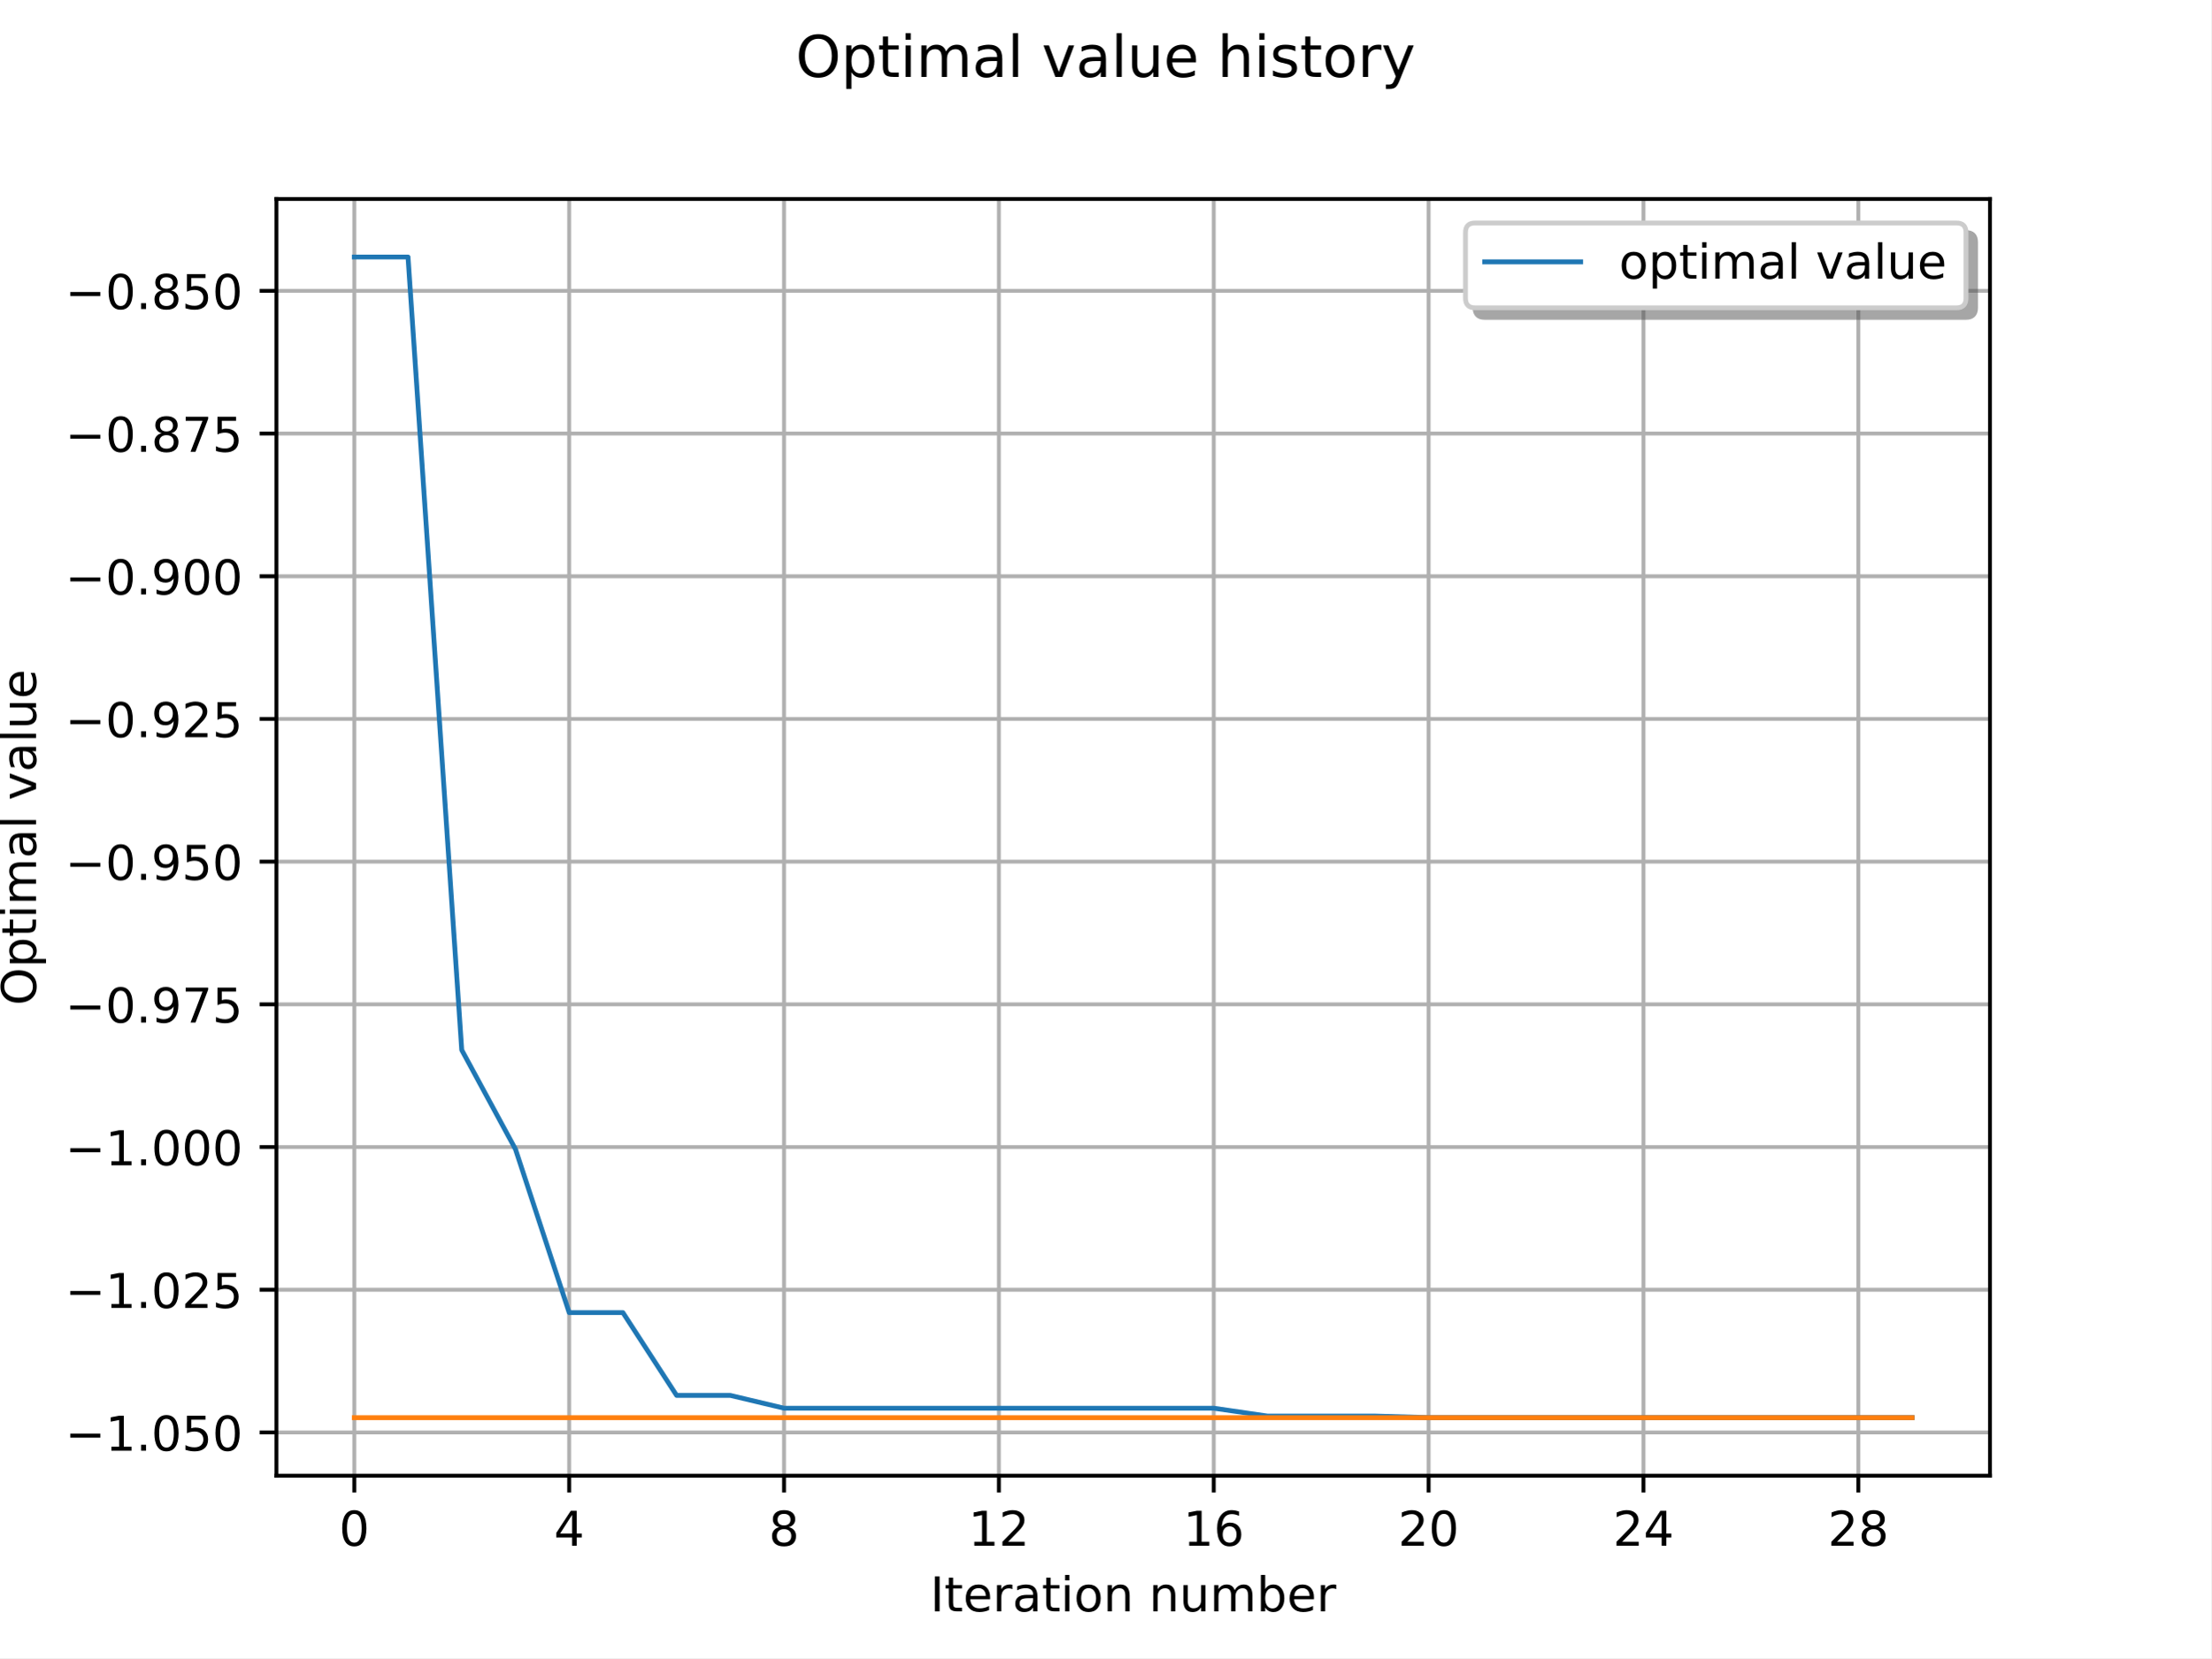
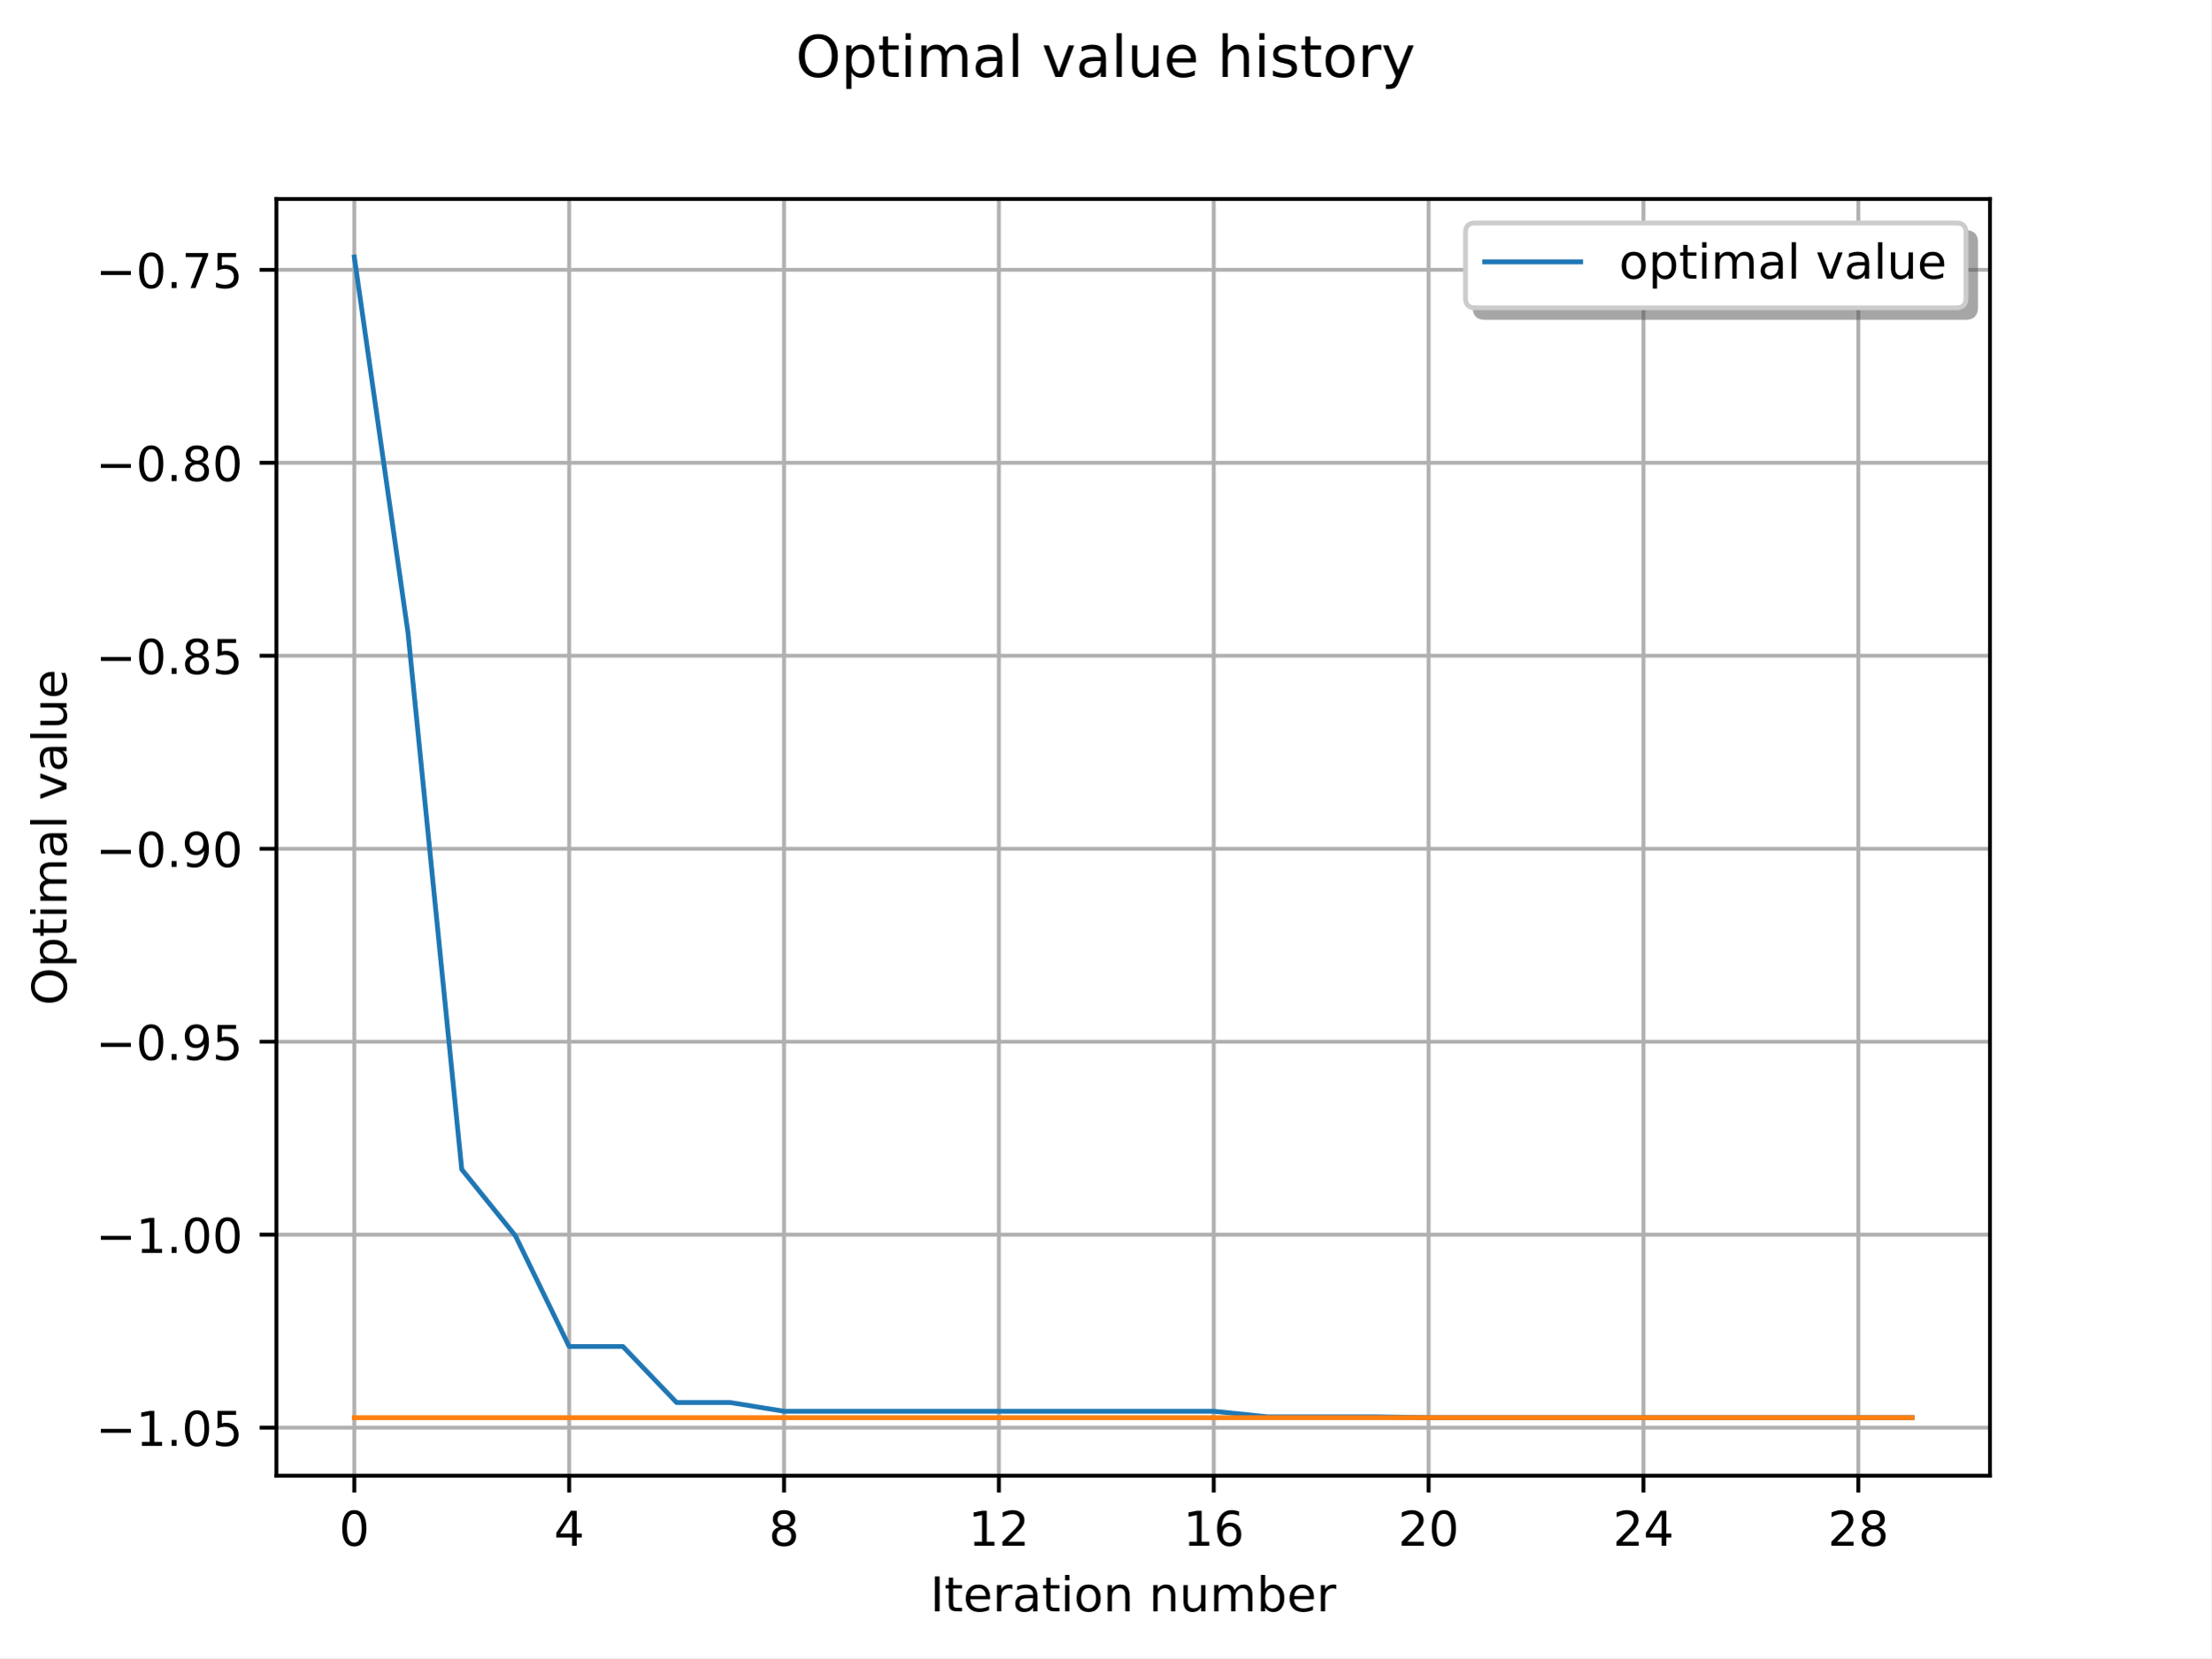
<svg xmlns="http://www.w3.org/2000/svg" xmlns:xlink="http://www.w3.org/1999/xlink" width="460.8pt" height="345.6pt" viewBox="0 0 460.8 345.6" version="1.1">
  <defs>
    <style type="text/css">*{stroke-linejoin: round; stroke-linecap: butt}</style>
  </defs>
  <g id="figure_1">
    <g id="patch_1">
      <path d="M 0 345.6  L 460.8 345.6  L 460.8 0  L 0 0  z " style="fill: #ffffff" />
    </g>
    <g id="axes_1">
      <g id="patch_2">
        <path d="M 57.6 307.584  L 414.72 307.584  L 414.72 41.472  L 57.6 41.472  z " style="fill: #ffffff" />
      </g>
      <g id="matplotlib.axis_1">
        <g id="xtick_1">
          <g id="line2d_1">
            <path d="M 73.833 307.584  L 73.833 41.472  " clip-path="url(#pece686282c)" style="fill: none; stroke: #b0b0b0; stroke-width: 0.8; stroke-linecap: square" />
          </g>
          <g id="line2d_2">
            <defs>
              <path id="m4a92d99fee" d="M 0 0  L 0 3.5  " style="stroke: #000000; stroke-width: 0.8" />
            </defs>
            <g>
              <use xlink:href="#m4a92d99fee" x="73.833" y="307.584" style="stroke: #000000; stroke-width: 0.8" />
            </g>
          </g>
          <g id="text_1">
            <g transform="translate(70.65148 322.1824) scale(0.1 -0.1)">
              <defs>
                <path id="DejaVuSans-30" d="M 2034 4250  Q 1547 4250 1301 3770  Q 1056 3291 1056 2328  Q 1056 1369 1301 889  Q 1547 409 2034 409  Q 2525 409 2770 889  Q 3016 1369 3016 2328  Q 3016 3291 2770 3770  Q 2525 4250 2034 4250  z M 2034 4750  Q 2819 4750 3233 4129  Q 3647 3509 3647 2328  Q 3647 1150 3233 529  Q 2819 -91 2034 -91  Q 1250 -91 836 529  Q 422 1150 422 2328  Q 422 3509 836 4129  Q 1250 4750 2034 4750  z " transform="scale(0.015625)" />
              </defs>
              <use xlink:href="#DejaVuSans-30" />
            </g>
          </g>
        </g>
        <g id="xtick_2">
          <g id="line2d_3">
            <path d="M 118.613 307.584  L 118.613 41.472  " clip-path="url(#pece686282c)" style="fill: none; stroke: #b0b0b0; stroke-width: 0.8; stroke-linecap: square" />
          </g>
          <g id="line2d_4">
            <g>
              <use xlink:href="#m4a92d99fee" x="118.613" y="307.584" style="stroke: #000000; stroke-width: 0.8" />
            </g>
          </g>
          <g id="text_2">
            <g transform="translate(115.4314 322.1824) scale(0.1 -0.1)">
              <defs>
                <path id="DejaVuSans-34" d="M 2419 4116  L 825 1625  L 2419 1625  L 2419 4116  z M 2253 4666  L 3047 4666  L 3047 1625  L 3713 1625  L 3713 1100  L 3047 1100  L 3047 0  L 2419 0  L 2419 1100  L 313 1100  L 313 1709  L 2253 4666  z " transform="scale(0.015625)" />
              </defs>
              <use xlink:href="#DejaVuSans-34" />
            </g>
          </g>
        </g>
        <g id="xtick_3">
          <g id="line2d_5">
            <path d="M 163.393 307.584  L 163.393 41.472  " clip-path="url(#pece686282c)" style="fill: none; stroke: #b0b0b0; stroke-width: 0.8; stroke-linecap: square" />
          </g>
          <g id="line2d_6">
            <g>
              <use xlink:href="#m4a92d99fee" x="163.393" y="307.584" style="stroke: #000000; stroke-width: 0.8" />
            </g>
          </g>
          <g id="text_3">
            <g transform="translate(160.2114 322.1824) scale(0.1 -0.1)">
              <defs>
                <path id="DejaVuSans-38" d="M 2034 2216  Q 1584 2216 1326 1975  Q 1069 1734 1069 1313  Q 1069 891 1326 650  Q 1584 409 2034 409  Q 2484 409 2743 651  Q 3003 894 3003 1313  Q 3003 1734 2745 1975  Q 2488 2216 2034 2216  z M 1403 2484  Q 997 2584 770 2862  Q 544 3141 544 3541  Q 544 4100 942 4425  Q 1341 4750 2034 4750  Q 2731 4750 3128 4425  Q 3525 4100 3525 3541  Q 3525 3141 3298 2862  Q 3072 2584 2669 2484  Q 3125 2378 3379 2068  Q 3634 1759 3634 1313  Q 3634 634 3220 271  Q 2806 -91 2034 -91  Q 1263 -91 848 271  Q 434 634 434 1313  Q 434 1759 690 2068  Q 947 2378 1403 2484  z M 1172 3481  Q 1172 3119 1398 2916  Q 1625 2713 2034 2713  Q 2441 2713 2670 2916  Q 2900 3119 2900 3481  Q 2900 3844 2670 4047  Q 2441 4250 2034 4250  Q 1625 4250 1398 4047  Q 1172 3844 1172 3481  z " transform="scale(0.015625)" />
              </defs>
              <use xlink:href="#DejaVuSans-38" />
            </g>
          </g>
        </g>
        <g id="xtick_4">
          <g id="line2d_7">
            <path d="M 208.173 307.584  L 208.173 41.472  " clip-path="url(#pece686282c)" style="fill: none; stroke: #b0b0b0; stroke-width: 0.8; stroke-linecap: square" />
          </g>
          <g id="line2d_8">
            <g>
              <use xlink:href="#m4a92d99fee" x="208.173" y="307.584" style="stroke: #000000; stroke-width: 0.8" />
            </g>
          </g>
          <g id="text_4">
            <g transform="translate(201.81 322.1824) scale(0.1 -0.1)">
              <defs>
                <path id="DejaVuSans-31" d="M 794 531  L 1825 531  L 1825 4091  L 703 3866  L 703 4441  L 1819 4666  L 2450 4666  L 2450 531  L 3481 531  L 3481 0  L 794 0  L 794 531  z " transform="scale(0.015625)" />
                <path id="DejaVuSans-32" d="M 1228 531  L 3431 531  L 3431 0  L 469 0  L 469 531  Q 828 903 1448 1529  Q 2069 2156 2228 2338  Q 2531 2678 2651 2914  Q 2772 3150 2772 3378  Q 2772 3750 2511 3984  Q 2250 4219 1831 4219  Q 1534 4219 1204 4116  Q 875 4013 500 3803  L 500 4441  Q 881 4594 1212 4672  Q 1544 4750 1819 4750  Q 2544 4750 2975 4387  Q 3406 4025 3406 3419  Q 3406 3131 3298 2873  Q 3191 2616 2906 2266  Q 2828 2175 2409 1742  Q 1991 1309 1228 531  z " transform="scale(0.015625)" />
              </defs>
              <use xlink:href="#DejaVuSans-31" />
              <use xlink:href="#DejaVuSans-32" transform="translate(63.62305 0)" />
            </g>
          </g>
        </g>
        <g id="xtick_5">
          <g id="line2d_9">
            <path d="M 252.952 307.584  L 252.952 41.472  " clip-path="url(#pece686282c)" style="fill: none; stroke: #b0b0b0; stroke-width: 0.8; stroke-linecap: square" />
          </g>
          <g id="line2d_10">
            <g>
              <use xlink:href="#m4a92d99fee" x="252.952" y="307.584" style="stroke: #000000; stroke-width: 0.8" />
            </g>
          </g>
          <g id="text_5">
            <g transform="translate(246.59 322.1824) scale(0.1 -0.1)">
              <defs>
                <path id="DejaVuSans-36" d="M 2113 2584  Q 1688 2584 1439 2293  Q 1191 2003 1191 1497  Q 1191 994 1439 701  Q 1688 409 2113 409  Q 2538 409 2786 701  Q 3034 994 3034 1497  Q 3034 2003 2786 2293  Q 2538 2584 2113 2584  z M 3366 4563  L 3366 3988  Q 3128 4100 2886 4159  Q 2644 4219 2406 4219  Q 1781 4219 1451 3797  Q 1122 3375 1075 2522  Q 1259 2794 1537 2939  Q 1816 3084 2150 3084  Q 2853 3084 3261 2657  Q 3669 2231 3669 1497  Q 3669 778 3244 343  Q 2819 -91 2113 -91  Q 1303 -91 875 529  Q 447 1150 447 2328  Q 447 3434 972 4092  Q 1497 4750 2381 4750  Q 2619 4750 2861 4703  Q 3103 4656 3366 4563  z " transform="scale(0.015625)" />
              </defs>
              <use xlink:href="#DejaVuSans-31" />
              <use xlink:href="#DejaVuSans-36" transform="translate(63.62305 0)" />
            </g>
          </g>
        </g>
        <g id="xtick_6">
          <g id="line2d_11">
            <path d="M 297.732 307.584  L 297.732 41.472  " clip-path="url(#pece686282c)" style="fill: none; stroke: #b0b0b0; stroke-width: 0.8; stroke-linecap: square" />
          </g>
          <g id="line2d_12">
            <g>
              <use xlink:href="#m4a92d99fee" x="297.732" y="307.584" style="stroke: #000000; stroke-width: 0.8" />
            </g>
          </g>
          <g id="text_6">
            <g transform="translate(291.3699 322.1824) scale(0.1 -0.1)">
              <use xlink:href="#DejaVuSans-32" />
              <use xlink:href="#DejaVuSans-30" transform="translate(63.62305 0)" />
            </g>
          </g>
        </g>
        <g id="xtick_7">
          <g id="line2d_13">
            <path d="M 342.512 307.584  L 342.512 41.472  " clip-path="url(#pece686282c)" style="fill: none; stroke: #b0b0b0; stroke-width: 0.8; stroke-linecap: square" />
          </g>
          <g id="line2d_14">
            <g>
              <use xlink:href="#m4a92d99fee" x="342.512" y="307.584" style="stroke: #000000; stroke-width: 0.8" />
            </g>
          </g>
          <g id="text_7">
            <g transform="translate(336.1499 322.1824) scale(0.1 -0.1)">
              <use xlink:href="#DejaVuSans-32" />
              <use xlink:href="#DejaVuSans-34" transform="translate(63.62305 0)" />
            </g>
          </g>
        </g>
        <g id="xtick_8">
          <g id="line2d_15">
            <path d="M 387.292 307.584  L 387.292 41.472  " clip-path="url(#pece686282c)" style="fill: none; stroke: #b0b0b0; stroke-width: 0.8; stroke-linecap: square" />
          </g>
          <g id="line2d_16">
            <g>
              <use xlink:href="#m4a92d99fee" x="387.292" y="307.584" style="stroke: #000000; stroke-width: 0.8" />
            </g>
          </g>
          <g id="text_8">
            <g transform="translate(380.9298 322.1824) scale(0.1 -0.1)">
              <use xlink:href="#DejaVuSans-32" />
              <use xlink:href="#DejaVuSans-38" transform="translate(63.62305 0)" />
            </g>
          </g>
        </g>
        <g id="text_9">
          <g transform="translate(193.8483 335.8606) scale(0.1 -0.1)">
            <defs>
              <path id="DejaVuSans-49" d="M 628 4666  L 1259 4666  L 1259 0  L 628 0  L 628 4666  z " transform="scale(0.015625)" />
              <path id="DejaVuSans-74" d="M 1172 4494  L 1172 3500  L 2356 3500  L 2356 3053  L 1172 3053  L 1172 1153  Q 1172 725 1289 603  Q 1406 481 1766 481  L 2356 481  L 2356 0  L 1766 0  Q 1100 0 847 248  Q 594 497 594 1153  L 594 3053  L 172 3053  L 172 3500  L 594 3500  L 594 4494  L 1172 4494  z " transform="scale(0.015625)" />
              <path id="DejaVuSans-65" d="M 3597 1894  L 3597 1613  L 953 1613  Q 991 1019 1311 708  Q 1631 397 2203 397  Q 2534 397 2845 478  Q 3156 559 3463 722  L 3463 178  Q 3153 47 2828 -22  Q 2503 -91 2169 -91  Q 1331 -91 842 396  Q 353 884 353 1716  Q 353 2575 817 3079  Q 1281 3584 2069 3584  Q 2775 3584 3186 3129  Q 3597 2675 3597 1894  z M 3022 2063  Q 3016 2534 2758 2815  Q 2500 3097 2075 3097  Q 1594 3097 1305 2825  Q 1016 2553 972 2059  L 3022 2063  z " transform="scale(0.015625)" />
              <path id="DejaVuSans-72" d="M 2631 2963  Q 2534 3019 2420 3045  Q 2306 3072 2169 3072  Q 1681 3072 1420 2755  Q 1159 2438 1159 1844  L 1159 0  L 581 0  L 581 3500  L 1159 3500  L 1159 2956  Q 1341 3275 1631 3429  Q 1922 3584 2338 3584  Q 2397 3584 2469 3576  Q 2541 3569 2628 3553  L 2631 2963  z " transform="scale(0.015625)" />
              <path id="DejaVuSans-61" d="M 2194 1759  Q 1497 1759 1228 1600  Q 959 1441 959 1056  Q 959 750 1161 570  Q 1363 391 1709 391  Q 2188 391 2477 730  Q 2766 1069 2766 1631  L 2766 1759  L 2194 1759  z M 3341 1997  L 3341 0  L 2766 0  L 2766 531  Q 2569 213 2275 61  Q 1981 -91 1556 -91  Q 1019 -91 701 211  Q 384 513 384 1019  Q 384 1609 779 1909  Q 1175 2209 1959 2209  L 2766 2209  L 2766 2266  Q 2766 2663 2505 2880  Q 2244 3097 1772 3097  Q 1472 3097 1187 3025  Q 903 2953 641 2809  L 641 3341  Q 956 3463 1253 3523  Q 1550 3584 1831 3584  Q 2591 3584 2966 3190  Q 3341 2797 3341 1997  z " transform="scale(0.015625)" />
              <path id="DejaVuSans-69" d="M 603 3500  L 1178 3500  L 1178 0  L 603 0  L 603 3500  z M 603 4863  L 1178 4863  L 1178 4134  L 603 4134  L 603 4863  z " transform="scale(0.015625)" />
              <path id="DejaVuSans-6f" d="M 1959 3097  Q 1497 3097 1228 2736  Q 959 2375 959 1747  Q 959 1119 1226 758  Q 1494 397 1959 397  Q 2419 397 2687 759  Q 2956 1122 2956 1747  Q 2956 2369 2687 2733  Q 2419 3097 1959 3097  z M 1959 3584  Q 2709 3584 3137 3096  Q 3566 2609 3566 1747  Q 3566 888 3137 398  Q 2709 -91 1959 -91  Q 1206 -91 779 398  Q 353 888 353 1747  Q 353 2609 779 3096  Q 1206 3584 1959 3584  z " transform="scale(0.015625)" />
              <path id="DejaVuSans-6e" d="M 3513 2113  L 3513 0  L 2938 0  L 2938 2094  Q 2938 2591 2744 2837  Q 2550 3084 2163 3084  Q 1697 3084 1428 2787  Q 1159 2491 1159 1978  L 1159 0  L 581 0  L 581 3500  L 1159 3500  L 1159 2956  Q 1366 3272 1645 3428  Q 1925 3584 2291 3584  Q 2894 3584 3203 3211  Q 3513 2838 3513 2113  z " transform="scale(0.015625)" />
              <path id="DejaVuSans-20" transform="scale(0.015625)" />
              <path id="DejaVuSans-75" d="M 544 1381  L 544 3500  L 1119 3500  L 1119 1403  Q 1119 906 1312 657  Q 1506 409 1894 409  Q 2359 409 2629 706  Q 2900 1003 2900 1516  L 2900 3500  L 3475 3500  L 3475 0  L 2900 0  L 2900 538  Q 2691 219 2414 64  Q 2138 -91 1772 -91  Q 1169 -91 856 284  Q 544 659 544 1381  z M 1991 3584  L 1991 3584  z " transform="scale(0.015625)" />
              <path id="DejaVuSans-6d" d="M 3328 2828  Q 3544 3216 3844 3400  Q 4144 3584 4550 3584  Q 5097 3584 5394 3201  Q 5691 2819 5691 2113  L 5691 0  L 5113 0  L 5113 2094  Q 5113 2597 4934 2840  Q 4756 3084 4391 3084  Q 3944 3084 3684 2787  Q 3425 2491 3425 1978  L 3425 0  L 2847 0  L 2847 2094  Q 2847 2600 2669 2842  Q 2491 3084 2119 3084  Q 1678 3084 1418 2786  Q 1159 2488 1159 1978  L 1159 0  L 581 0  L 581 3500  L 1159 3500  L 1159 2956  Q 1356 3278 1631 3431  Q 1906 3584 2284 3584  Q 2666 3584 2933 3390  Q 3200 3197 3328 2828  z " transform="scale(0.015625)" />
              <path id="DejaVuSans-62" d="M 3116 1747  Q 3116 2381 2855 2742  Q 2594 3103 2138 3103  Q 1681 3103 1420 2742  Q 1159 2381 1159 1747  Q 1159 1113 1420 752  Q 1681 391 2138 391  Q 2594 391 2855 752  Q 3116 1113 3116 1747  z M 1159 2969  Q 1341 3281 1617 3432  Q 1894 3584 2278 3584  Q 2916 3584 3314 3078  Q 3713 2572 3713 1747  Q 3713 922 3314 415  Q 2916 -91 2278 -91  Q 1894 -91 1617 61  Q 1341 213 1159 525  L 1159 0  L 581 0  L 581 4863  L 1159 4863  L 1159 2969  z " transform="scale(0.015625)" />
            </defs>
            <use xlink:href="#DejaVuSans-49" />
            <use xlink:href="#DejaVuSans-74" transform="translate(29.49219 0)" />
            <use xlink:href="#DejaVuSans-65" transform="translate(68.70117 0)" />
            <use xlink:href="#DejaVuSans-72" transform="translate(130.2246 0)" />
            <use xlink:href="#DejaVuSans-61" transform="translate(171.3379 0)" />
            <use xlink:href="#DejaVuSans-74" transform="translate(232.6172 0)" />
            <use xlink:href="#DejaVuSans-69" transform="translate(271.8262 0)" />
            <use xlink:href="#DejaVuSans-6f" transform="translate(299.6094 0)" />
            <use xlink:href="#DejaVuSans-6e" transform="translate(360.791 0)" />
            <use xlink:href="#DejaVuSans-20" transform="translate(424.1699 0)" />
            <use xlink:href="#DejaVuSans-6e" transform="translate(455.957 0)" />
            <use xlink:href="#DejaVuSans-75" transform="translate(519.3359 0)" />
            <use xlink:href="#DejaVuSans-6d" transform="translate(582.7148 0)" />
            <use xlink:href="#DejaVuSans-62" transform="translate(680.127 0)" />
            <use xlink:href="#DejaVuSans-65" transform="translate(743.6035 0)" />
            <use xlink:href="#DejaVuSans-72" transform="translate(805.127 0)" />
          </g>
        </g>
      </g>
      <g id="matplotlib.axis_2">
        <g id="ytick_1">
          <g id="line2d_17">
-             <path d="M 57.6 298.57  L 414.72 298.57  " clip-path="url(#pece686282c)" style="fill: none; stroke: #b0b0b0; stroke-width: 0.8; stroke-linecap: square" />
+             <path d="M 57.6 297.572  L 414.72 297.572  " clip-path="url(#pece686282c)" style="fill: none; stroke: #b0b0b0; stroke-width: 0.8; stroke-linecap: square" />
          </g>
          <g id="line2d_18">
            <defs>
              <path id="mb3cb5c074b" d="M 0 0  L -3.5 0  " style="stroke: #000000; stroke-width: 0.8" />
            </defs>
            <g>
-               <use xlink:href="#mb3cb5c074b" x="57.6" y="298.57" style="stroke: #000000; stroke-width: 0.8" />
+               <use xlink:href="#mb3cb5c074b" x="57.6" y="297.572" style="stroke: #000000; stroke-width: 0.8" />
            </g>
          </g>
          <g id="text_10">
-             <g transform="translate(13.59219 302.3692) scale(0.1 -0.1)">
+             <g transform="translate(19.95469 301.3711) scale(0.1 -0.1)">
              <defs>
                <path id="DejaVuSans-2212" d="M 678 2272  L 4684 2272  L 4684 1741  L 678 1741  L 678 2272  z " transform="scale(0.015625)" />
                <path id="DejaVuSans-2e" d="M 684 794  L 1344 794  L 1344 0  L 684 0  L 684 794  z " transform="scale(0.015625)" />
                <path id="DejaVuSans-35" d="M 691 4666  L 3169 4666  L 3169 4134  L 1269 4134  L 1269 2991  Q 1406 3038 1543 3061  Q 1681 3084 1819 3084  Q 2600 3084 3056 2656  Q 3513 2228 3513 1497  Q 3513 744 3044 326  Q 2575 -91 1722 -91  Q 1428 -91 1123 -41  Q 819 9 494 109  L 494 744  Q 775 591 1075 516  Q 1375 441 1709 441  Q 2250 441 2565 725  Q 2881 1009 2881 1497  Q 2881 1984 2565 2268  Q 2250 2553 1709 2553  Q 1456 2553 1204 2497  Q 953 2441 691 2322  L 691 4666  z " transform="scale(0.015625)" />
              </defs>
              <use xlink:href="#DejaVuSans-2212" />
              <use xlink:href="#DejaVuSans-31" transform="translate(83.78906 0)" />
              <use xlink:href="#DejaVuSans-2e" transform="translate(147.4121 0)" />
              <use xlink:href="#DejaVuSans-30" transform="translate(179.1992 0)" />
              <use xlink:href="#DejaVuSans-35" transform="translate(242.8223 0)" />
-               <use xlink:href="#DejaVuSans-30" transform="translate(306.4453 0)" />
            </g>
          </g>
        </g>
        <g id="ytick_2">
          <g id="line2d_19">
-             <path d="M 57.6 268.825  L 414.72 268.825  " clip-path="url(#pece686282c)" style="fill: none; stroke: #b0b0b0; stroke-width: 0.8; stroke-linecap: square" />
+             <path d="M 57.6 257.348  L 414.72 257.348  " clip-path="url(#pece686282c)" style="fill: none; stroke: #b0b0b0; stroke-width: 0.8; stroke-linecap: square" />
          </g>
          <g id="line2d_20">
            <g>
-               <use xlink:href="#mb3cb5c074b" x="57.6" y="268.825" style="stroke: #000000; stroke-width: 0.8" />
+               <use xlink:href="#mb3cb5c074b" x="57.6" y="257.348" style="stroke: #000000; stroke-width: 0.8" />
            </g>
          </g>
          <g id="text_11">
-             <g transform="translate(13.59219 272.6247) scale(0.1 -0.1)">
+             <g transform="translate(19.95469 261.1475) scale(0.1 -0.1)">
              <use xlink:href="#DejaVuSans-2212" />
              <use xlink:href="#DejaVuSans-31" transform="translate(83.78906 0)" />
              <use xlink:href="#DejaVuSans-2e" transform="translate(147.4121 0)" />
              <use xlink:href="#DejaVuSans-30" transform="translate(179.1992 0)" />
-               <use xlink:href="#DejaVuSans-32" transform="translate(242.8223 0)" />
-               <use xlink:href="#DejaVuSans-35" transform="translate(306.4453 0)" />
+               <use xlink:href="#DejaVuSans-30" transform="translate(242.8223 0)" />
            </g>
          </g>
        </g>
        <g id="ytick_3">
          <g id="line2d_21">
-             <path d="M 57.6 239.081  L 414.72 239.081  " clip-path="url(#pece686282c)" style="fill: none; stroke: #b0b0b0; stroke-width: 0.8; stroke-linecap: square" />
+             <path d="M 57.6 217.125  L 414.72 217.125  " clip-path="url(#pece686282c)" style="fill: none; stroke: #b0b0b0; stroke-width: 0.8; stroke-linecap: square" />
          </g>
          <g id="line2d_22">
            <g>
-               <use xlink:href="#mb3cb5c074b" x="57.6" y="239.081" style="stroke: #000000; stroke-width: 0.8" />
+               <use xlink:href="#mb3cb5c074b" x="57.6" y="217.125" style="stroke: #000000; stroke-width: 0.8" />
            </g>
          </g>
          <g id="text_12">
-             <g transform="translate(13.59219 242.8802) scale(0.1 -0.1)">
-               <use xlink:href="#DejaVuSans-2212" />
-               <use xlink:href="#DejaVuSans-31" transform="translate(83.78906 0)" />
-               <use xlink:href="#DejaVuSans-2e" transform="translate(147.4121 0)" />
-               <use xlink:href="#DejaVuSans-30" transform="translate(179.1992 0)" />
-               <use xlink:href="#DejaVuSans-30" transform="translate(242.8223 0)" />
-               <use xlink:href="#DejaVuSans-30" transform="translate(306.4453 0)" />
+             <g transform="translate(19.95469 220.924) scale(0.1 -0.1)">
+               <defs>
+                 <path id="DejaVuSans-39" d="M 703 97  L 703 672  Q 941 559 1184 500  Q 1428 441 1663 441  Q 2288 441 2617 861  Q 2947 1281 2994 2138  Q 2813 1869 2534 1725  Q 2256 1581 1919 1581  Q 1219 1581 811 2004  Q 403 2428 403 3163  Q 403 3881 828 4315  Q 1253 4750 1959 4750  Q 2769 4750 3195 4129  Q 3622 3509 3622 2328  Q 3622 1225 3098 567  Q 2575 -91 1691 -91  Q 1453 -91 1209 -44  Q 966 3 703 97  z M 1959 2075  Q 2384 2075 2632 2365  Q 2881 2656 2881 3163  Q 2881 3666 2632 3958  Q 2384 4250 1959 4250  Q 1534 4250 1286 3958  Q 1038 3666 1038 3163  Q 1038 2656 1286 2365  Q 1534 2075 1959 2075  z " transform="scale(0.015625)" />
+               </defs>
+               <use xlink:href="#DejaVuSans-2212" />
+               <use xlink:href="#DejaVuSans-30" transform="translate(83.78906 0)" />
+               <use xlink:href="#DejaVuSans-2e" transform="translate(147.4121 0)" />
+               <use xlink:href="#DejaVuSans-39" transform="translate(179.1992 0)" />
+               <use xlink:href="#DejaVuSans-35" transform="translate(242.8223 0)" />
            </g>
          </g>
        </g>
        <g id="ytick_4">
          <g id="line2d_23">
-             <path d="M 57.6 209.336  L 414.72 209.336  " clip-path="url(#pece686282c)" style="fill: none; stroke: #b0b0b0; stroke-width: 0.8; stroke-linecap: square" />
+             <path d="M 57.6 176.901  L 414.72 176.901  " clip-path="url(#pece686282c)" style="fill: none; stroke: #b0b0b0; stroke-width: 0.8; stroke-linecap: square" />
          </g>
          <g id="line2d_24">
            <g>
-               <use xlink:href="#mb3cb5c074b" x="57.6" y="209.336" style="stroke: #000000; stroke-width: 0.8" />
+               <use xlink:href="#mb3cb5c074b" x="57.6" y="176.901" style="stroke: #000000; stroke-width: 0.8" />
            </g>
          </g>
          <g id="text_13">
-             <g transform="translate(13.59219 213.1357) scale(0.1 -0.1)">
-               <defs>
-                 <path id="DejaVuSans-39" d="M 703 97  L 703 672  Q 941 559 1184 500  Q 1428 441 1663 441  Q 2288 441 2617 861  Q 2947 1281 2994 2138  Q 2813 1869 2534 1725  Q 2256 1581 1919 1581  Q 1219 1581 811 2004  Q 403 2428 403 3163  Q 403 3881 828 4315  Q 1253 4750 1959 4750  Q 2769 4750 3195 4129  Q 3622 3509 3622 2328  Q 3622 1225 3098 567  Q 2575 -91 1691 -91  Q 1453 -91 1209 -44  Q 966 3 703 97  z M 1959 2075  Q 2384 2075 2632 2365  Q 2881 2656 2881 3163  Q 2881 3666 2632 3958  Q 2384 4250 1959 4250  Q 1534 4250 1286 3958  Q 1038 3666 1038 3163  Q 1038 2656 1286 2365  Q 1534 2075 1959 2075  z " transform="scale(0.015625)" />
-                 <path id="DejaVuSans-37" d="M 525 4666  L 3525 4666  L 3525 4397  L 1831 0  L 1172 0  L 2766 4134  L 525 4134  L 525 4666  z " transform="scale(0.015625)" />
-               </defs>
+             <g transform="translate(19.95469 180.7004) scale(0.1 -0.1)">
              <use xlink:href="#DejaVuSans-2212" />
              <use xlink:href="#DejaVuSans-30" transform="translate(83.78906 0)" />
              <use xlink:href="#DejaVuSans-2e" transform="translate(147.4121 0)" />
              <use xlink:href="#DejaVuSans-39" transform="translate(179.1992 0)" />
-               <use xlink:href="#DejaVuSans-37" transform="translate(242.8223 0)" />
-               <use xlink:href="#DejaVuSans-35" transform="translate(306.4453 0)" />
+               <use xlink:href="#DejaVuSans-30" transform="translate(242.8223 0)" />
            </g>
          </g>
        </g>
        <g id="ytick_5">
          <g id="line2d_25">
-             <path d="M 57.6 179.592  L 414.72 179.592  " clip-path="url(#pece686282c)" style="fill: none; stroke: #b0b0b0; stroke-width: 0.8; stroke-linecap: square" />
+             <path d="M 57.6 136.678  L 414.72 136.678  " clip-path="url(#pece686282c)" style="fill: none; stroke: #b0b0b0; stroke-width: 0.8; stroke-linecap: square" />
          </g>
          <g id="line2d_26">
            <g>
-               <use xlink:href="#mb3cb5c074b" x="57.6" y="179.592" style="stroke: #000000; stroke-width: 0.8" />
+               <use xlink:href="#mb3cb5c074b" x="57.6" y="136.678" style="stroke: #000000; stroke-width: 0.8" />
            </g>
          </g>
          <g id="text_14">
-             <g transform="translate(13.59219 183.3912) scale(0.1 -0.1)">
+             <g transform="translate(19.95469 140.4769) scale(0.1 -0.1)">
              <use xlink:href="#DejaVuSans-2212" />
              <use xlink:href="#DejaVuSans-30" transform="translate(83.78906 0)" />
              <use xlink:href="#DejaVuSans-2e" transform="translate(147.4121 0)" />
-               <use xlink:href="#DejaVuSans-39" transform="translate(179.1992 0)" />
+               <use xlink:href="#DejaVuSans-38" transform="translate(179.1992 0)" />
              <use xlink:href="#DejaVuSans-35" transform="translate(242.8223 0)" />
-               <use xlink:href="#DejaVuSans-30" transform="translate(306.4453 0)" />
            </g>
          </g>
        </g>
        <g id="ytick_6">
          <g id="line2d_27">
-             <path d="M 57.6 149.847  L 414.72 149.847  " clip-path="url(#pece686282c)" style="fill: none; stroke: #b0b0b0; stroke-width: 0.8; stroke-linecap: square" />
+             <path d="M 57.6 96.454  L 414.72 96.454  " clip-path="url(#pece686282c)" style="fill: none; stroke: #b0b0b0; stroke-width: 0.8; stroke-linecap: square" />
          </g>
          <g id="line2d_28">
            <g>
-               <use xlink:href="#mb3cb5c074b" x="57.6" y="149.847" style="stroke: #000000; stroke-width: 0.8" />
+               <use xlink:href="#mb3cb5c074b" x="57.6" y="96.454" style="stroke: #000000; stroke-width: 0.8" />
            </g>
          </g>
          <g id="text_15">
-             <g transform="translate(13.59219 153.6467) scale(0.1 -0.1)">
+             <g transform="translate(19.95469 100.2533) scale(0.1 -0.1)">
              <use xlink:href="#DejaVuSans-2212" />
              <use xlink:href="#DejaVuSans-30" transform="translate(83.78906 0)" />
              <use xlink:href="#DejaVuSans-2e" transform="translate(147.4121 0)" />
-               <use xlink:href="#DejaVuSans-39" transform="translate(179.1992 0)" />
-               <use xlink:href="#DejaVuSans-32" transform="translate(242.8223 0)" />
-               <use xlink:href="#DejaVuSans-35" transform="translate(306.4453 0)" />
+               <use xlink:href="#DejaVuSans-38" transform="translate(179.1992 0)" />
+               <use xlink:href="#DejaVuSans-30" transform="translate(242.8223 0)" />
            </g>
          </g>
        </g>
        <g id="ytick_7">
          <g id="line2d_29">
-             <path d="M 57.6 120.103  L 414.72 120.103  " clip-path="url(#pece686282c)" style="fill: none; stroke: #b0b0b0; stroke-width: 0.8; stroke-linecap: square" />
+             <path d="M 57.6 56.231  L 414.72 56.231  " clip-path="url(#pece686282c)" style="fill: none; stroke: #b0b0b0; stroke-width: 0.8; stroke-linecap: square" />
          </g>
          <g id="line2d_30">
            <g>
-               <use xlink:href="#mb3cb5c074b" x="57.6" y="120.103" style="stroke: #000000; stroke-width: 0.8" />
+               <use xlink:href="#mb3cb5c074b" x="57.6" y="56.231" style="stroke: #000000; stroke-width: 0.8" />
            </g>
          </g>
          <g id="text_16">
-             <g transform="translate(13.59219 123.9022) scale(0.1 -0.1)">
+             <g transform="translate(19.95469 60.0298) scale(0.1 -0.1)">
+               <defs>
+                 <path id="DejaVuSans-37" d="M 525 4666  L 3525 4666  L 3525 4397  L 1831 0  L 1172 0  L 2766 4134  L 525 4134  L 525 4666  z " transform="scale(0.015625)" />
+               </defs>
              <use xlink:href="#DejaVuSans-2212" />
              <use xlink:href="#DejaVuSans-30" transform="translate(83.78906 0)" />
              <use xlink:href="#DejaVuSans-2e" transform="translate(147.4121 0)" />
-               <use xlink:href="#DejaVuSans-39" transform="translate(179.1992 0)" />
-               <use xlink:href="#DejaVuSans-30" transform="translate(242.8223 0)" />
-               <use xlink:href="#DejaVuSans-30" transform="translate(306.4453 0)" />
-             </g>
-           </g>
-         </g>
-         <g id="ytick_8">
-           <g id="line2d_31">
-             <path d="M 57.6 90.358  L 414.72 90.358  " clip-path="url(#pece686282c)" style="fill: none; stroke: #b0b0b0; stroke-width: 0.8; stroke-linecap: square" />
-           </g>
-           <g id="line2d_32">
-             <g>
-               <use xlink:href="#mb3cb5c074b" x="57.6" y="90.358" style="stroke: #000000; stroke-width: 0.8" />
-             </g>
-           </g>
-           <g id="text_17">
-             <g transform="translate(13.59219 94.15767) scale(0.1 -0.1)">
-               <use xlink:href="#DejaVuSans-2212" />
-               <use xlink:href="#DejaVuSans-30" transform="translate(83.78906 0)" />
-               <use xlink:href="#DejaVuSans-2e" transform="translate(147.4121 0)" />
-               <use xlink:href="#DejaVuSans-38" transform="translate(179.1992 0)" />
-               <use xlink:href="#DejaVuSans-37" transform="translate(242.8223 0)" />
-               <use xlink:href="#DejaVuSans-35" transform="translate(306.4453 0)" />
-             </g>
-           </g>
-         </g>
-         <g id="ytick_9">
-           <g id="line2d_33">
-             <path d="M 57.6 60.614  L 414.72 60.614  " clip-path="url(#pece686282c)" style="fill: none; stroke: #b0b0b0; stroke-width: 0.8; stroke-linecap: square" />
-           </g>
-           <g id="line2d_34">
-             <g>
-               <use xlink:href="#mb3cb5c074b" x="57.6" y="60.614" style="stroke: #000000; stroke-width: 0.8" />
-             </g>
-           </g>
-           <g id="text_18">
-             <g transform="translate(13.59219 64.41318) scale(0.1 -0.1)">
-               <use xlink:href="#DejaVuSans-2212" />
-               <use xlink:href="#DejaVuSans-30" transform="translate(83.78906 0)" />
-               <use xlink:href="#DejaVuSans-2e" transform="translate(147.4121 0)" />
-               <use xlink:href="#DejaVuSans-38" transform="translate(179.1992 0)" />
+               <use xlink:href="#DejaVuSans-37" transform="translate(179.1992 0)" />
              <use xlink:href="#DejaVuSans-35" transform="translate(242.8223 0)" />
-               <use xlink:href="#DejaVuSans-30" transform="translate(306.4453 0)" />
-             </g>
-           </g>
-         </g>
-         <g id="text_19">
-           <g transform="translate(7.5125 209.5577) rotate(-90) scale(0.1 -0.1)">
+             </g>
+           </g>
+         </g>
+         <g id="text_17">
+           <g transform="translate(13.875 209.5577) rotate(-90) scale(0.1 -0.1)">
            <defs>
              <path id="DejaVuSans-4f" d="M 2522 4238  Q 1834 4238 1429 3725  Q 1025 3213 1025 2328  Q 1025 1447 1429 934  Q 1834 422 2522 422  Q 3209 422 3611 934  Q 4013 1447 4013 2328  Q 4013 3213 3611 3725  Q 3209 4238 2522 4238  z M 2522 4750  Q 3503 4750 4090 4092  Q 4678 3434 4678 2328  Q 4678 1225 4090 567  Q 3503 -91 2522 -91  Q 1538 -91 948 565  Q 359 1222 359 2328  Q 359 3434 948 4092  Q 1538 4750 2522 4750  z " transform="scale(0.015625)" />
              <path id="DejaVuSans-70" d="M 1159 525  L 1159 -1331  L 581 -1331  L 581 3500  L 1159 3500  L 1159 2969  Q 1341 3281 1617 3432  Q 1894 3584 2278 3584  Q 2916 3584 3314 3078  Q 3713 2572 3713 1747  Q 3713 922 3314 415  Q 2916 -91 2278 -91  Q 1894 -91 1617 61  Q 1341 213 1159 525  z M 3116 1747  Q 3116 2381 2855 2742  Q 2594 3103 2138 3103  Q 1681 3103 1420 2742  Q 1159 2381 1159 1747  Q 1159 1113 1420 752  Q 1681 391 2138 391  Q 2594 391 2855 752  Q 3116 1113 3116 1747  z " transform="scale(0.015625)" />
              <path id="DejaVuSans-6c" d="M 603 4863  L 1178 4863  L 1178 0  L 603 0  L 603 4863  z " transform="scale(0.015625)" />
              <path id="DejaVuSans-76" d="M 191 3500  L 800 3500  L 1894 563  L 2988 3500  L 3597 3500  L 2284 0  L 1503 0  L 191 3500  z " transform="scale(0.015625)" />
            </defs>
            <use xlink:href="#DejaVuSans-4f" />
            <use xlink:href="#DejaVuSans-70" transform="translate(78.71094 0)" />
            <use xlink:href="#DejaVuSans-74" transform="translate(142.1875 0)" />
            <use xlink:href="#DejaVuSans-69" transform="translate(181.3965 0)" />
            <use xlink:href="#DejaVuSans-6d" transform="translate(209.1797 0)" />
            <use xlink:href="#DejaVuSans-61" transform="translate(306.5918 0)" />
            <use xlink:href="#DejaVuSans-6c" transform="translate(367.8711 0)" />
            <use xlink:href="#DejaVuSans-20" transform="translate(395.6543 0)" />
            <use xlink:href="#DejaVuSans-76" transform="translate(427.4414 0)" />
            <use xlink:href="#DejaVuSans-61" transform="translate(486.6211 0)" />
            <use xlink:href="#DejaVuSans-6c" transform="translate(547.9004 0)" />
            <use xlink:href="#DejaVuSans-75" transform="translate(575.6836 0)" />
            <use xlink:href="#DejaVuSans-65" transform="translate(639.0625 0)" />
          </g>
        </g>
      </g>
-       <g id="line2d_35">
-         <path d="M 73.833 53.568  L 85.028 53.568  L 96.223 218.853  L 107.418 239.525  L 118.613 273.586  L 129.808 273.586  L 141.003 290.846  L 152.198 290.846  L 163.393 293.516  L 174.588 293.516  L 185.783 293.516  L 196.978 293.516  L 208.173 293.516  L 219.368 293.516  L 230.563 293.516  L 241.757 293.516  L 252.952 293.516  L 264.147 295.155  L 275.342 295.155  L 286.537 295.155  L 297.732 295.473  L 308.927 295.473  L 320.122 295.473  L 331.317 295.473  L 342.512 295.473  L 353.707 295.473  L 364.902 295.473  L 376.097 295.473  L 387.292 295.473  L 398.487 295.473  " clip-path="url(#pece686282c)" style="fill: none; stroke: #1f77b4; stroke-linecap: square" />
-       </g>
-       <g id="line2d_36">
+       <g id="line2d_31">
+         <path d="M 73.833 53.568  L 85.028 131.914  L 96.223 243.729  L 107.418 257.587  L 118.613 280.65  L 129.808 280.65  L 141.003 292.333  L 152.198 292.333  L 163.393 294.153  L 174.588 294.153  L 185.783 294.153  L 196.978 294.153  L 208.173 294.153  L 219.368 294.153  L 230.563 294.153  L 241.757 294.153  L 252.952 294.153  L 264.147 295.307  L 275.342 295.307  L 286.537 295.307  L 297.732 295.484  L 308.927 295.484  L 320.122 295.484  L 331.317 295.484  L 342.512 295.484  L 353.707 295.484  L 364.902 295.484  L 376.097 295.484  L 387.292 295.484  L 398.487 295.484  " clip-path="url(#pece686282c)" style="fill: none; stroke: #1f77b4; stroke-linecap: square" />
+       </g>
+       <g id="line2d_32">
        <path d="M 73.833 295.488  L 398.487 295.488  " clip-path="url(#pece686282c)" style="fill: none; stroke: #ff7f0e; stroke-linecap: square" />
      </g>
      <g id="patch_3">
        <path d="M 57.6 307.584  L 57.6 41.472  " style="fill: none; stroke: #000000; stroke-width: 0.8; stroke-linejoin: miter; stroke-linecap: square" />
      </g>
      <g id="patch_4">
        <path d="M 414.72 307.584  L 414.72 41.472  " style="fill: none; stroke: #000000; stroke-width: 0.8; stroke-linejoin: miter; stroke-linecap: square" />
      </g>
      <g id="patch_5">
        <path d="M 57.6 307.584  L 414.72 307.584  " style="fill: none; stroke: #000000; stroke-width: 0.8; stroke-linejoin: miter; stroke-linecap: square" />
      </g>
      <g id="patch_6">
        <path d="M 57.6 41.472  L 414.72 41.472  " style="fill: none; stroke: #000000; stroke-width: 0.8; stroke-linejoin: miter; stroke-linecap: square" />
      </g>
      <g id="legend_1">
        <g id="patch_7">
          <path d="M 309.414 66.15  L 409.72 66.15  Q 411.72 66.15 411.72 64.15  L 411.72 50.472  Q 411.72 48.472 409.72 48.472  L 309.414 48.472  Q 307.414 48.472 307.414 50.472  L 307.414 64.15  Q 307.414 66.15 309.414 66.15  z " style="fill: #4d4d4d; opacity: 0.5; stroke: #4d4d4d; stroke-linejoin: miter" />
        </g>
        <g id="patch_8">
          <path d="M 307.414 64.15  L 407.72 64.15  Q 409.72 64.15 409.72 62.15  L 409.72 48.472  Q 409.72 46.472 407.72 46.472  L 307.414 46.472  Q 305.414 46.472 305.414 48.472  L 305.414 62.15  Q 305.414 64.15 307.414 64.15  z " style="fill: #ffffff; stroke: #cccccc; stroke-linejoin: miter" />
        </g>
-         <g id="line2d_37">
+         <g id="line2d_33">
          <path d="M 309.414 54.57  L 319.414 54.57  L 329.414 54.57  " style="fill: none; stroke: #1f77b4; stroke-linecap: square" />
        </g>
-         <g id="text_20">
+         <g id="text_18">
          <g transform="translate(337.4137 58.07044) scale(0.1 -0.1)">
            <use xlink:href="#DejaVuSans-6f" />
            <use xlink:href="#DejaVuSans-70" transform="translate(61.18164 0)" />
            <use xlink:href="#DejaVuSans-74" transform="translate(124.6582 0)" />
            <use xlink:href="#DejaVuSans-69" transform="translate(163.8672 0)" />
            <use xlink:href="#DejaVuSans-6d" transform="translate(191.6504 0)" />
            <use xlink:href="#DejaVuSans-61" transform="translate(289.0625 0)" />
            <use xlink:href="#DejaVuSans-6c" transform="translate(350.3418 0)" />
            <use xlink:href="#DejaVuSans-20" transform="translate(378.125 0)" />
            <use xlink:href="#DejaVuSans-76" transform="translate(409.9121 0)" />
            <use xlink:href="#DejaVuSans-61" transform="translate(469.0918 0)" />
            <use xlink:href="#DejaVuSans-6c" transform="translate(530.3711 0)" />
            <use xlink:href="#DejaVuSans-75" transform="translate(558.1543 0)" />
            <use xlink:href="#DejaVuSans-65" transform="translate(621.5332 0)" />
          </g>
        </g>
      </g>
    </g>
-     <g id="text_21">
+     <g id="text_19">
      <g transform="translate(165.8212 16.03013) scale(0.12 -0.12)">
        <defs>
          <path id="DejaVuSans-68" d="M 3513 2113  L 3513 0  L 2938 0  L 2938 2094  Q 2938 2591 2744 2837  Q 2550 3084 2163 3084  Q 1697 3084 1428 2787  Q 1159 2491 1159 1978  L 1159 0  L 581 0  L 581 4863  L 1159 4863  L 1159 2956  Q 1366 3272 1645 3428  Q 1925 3584 2291 3584  Q 2894 3584 3203 3211  Q 3513 2838 3513 2113  z " transform="scale(0.015625)" />
          <path id="DejaVuSans-73" d="M 2834 3397  L 2834 2853  Q 2591 2978 2328 3040  Q 2066 3103 1784 3103  Q 1356 3103 1142 2972  Q 928 2841 928 2578  Q 928 2378 1081 2264  Q 1234 2150 1697 2047  L 1894 2003  Q 2506 1872 2764 1633  Q 3022 1394 3022 966  Q 3022 478 2636 193  Q 2250 -91 1575 -91  Q 1294 -91 989 -36  Q 684 19 347 128  L 347 722  Q 666 556 975 473  Q 1284 391 1588 391  Q 1994 391 2212 530  Q 2431 669 2431 922  Q 2431 1156 2273 1281  Q 2116 1406 1581 1522  L 1381 1569  Q 847 1681 609 1914  Q 372 2147 372 2553  Q 372 3047 722 3315  Q 1072 3584 1716 3584  Q 2034 3584 2315 3537  Q 2597 3491 2834 3397  z " transform="scale(0.015625)" />
          <path id="DejaVuSans-79" d="M 2059 -325  Q 1816 -950 1584 -1140  Q 1353 -1331 966 -1331  L 506 -1331  L 506 -850  L 844 -850  Q 1081 -850 1212 -737  Q 1344 -625 1503 -206  L 1606 56  L 191 3500  L 800 3500  L 1894 763  L 2988 3500  L 3597 3500  L 2059 -325  z " transform="scale(0.015625)" />
        </defs>
        <use xlink:href="#DejaVuSans-4f" />
        <use xlink:href="#DejaVuSans-70" transform="translate(78.71094 0)" />
        <use xlink:href="#DejaVuSans-74" transform="translate(142.1875 0)" />
        <use xlink:href="#DejaVuSans-69" transform="translate(181.3965 0)" />
        <use xlink:href="#DejaVuSans-6d" transform="translate(209.1797 0)" />
        <use xlink:href="#DejaVuSans-61" transform="translate(306.5918 0)" />
        <use xlink:href="#DejaVuSans-6c" transform="translate(367.8711 0)" />
        <use xlink:href="#DejaVuSans-20" transform="translate(395.6543 0)" />
        <use xlink:href="#DejaVuSans-76" transform="translate(427.4414 0)" />
        <use xlink:href="#DejaVuSans-61" transform="translate(486.6211 0)" />
        <use xlink:href="#DejaVuSans-6c" transform="translate(547.9004 0)" />
        <use xlink:href="#DejaVuSans-75" transform="translate(575.6836 0)" />
        <use xlink:href="#DejaVuSans-65" transform="translate(639.0625 0)" />
        <use xlink:href="#DejaVuSans-20" transform="translate(700.5859 0)" />
        <use xlink:href="#DejaVuSans-68" transform="translate(732.373 0)" />
        <use xlink:href="#DejaVuSans-69" transform="translate(795.752 0)" />
        <use xlink:href="#DejaVuSans-73" transform="translate(823.5352 0)" />
        <use xlink:href="#DejaVuSans-74" transform="translate(875.6348 0)" />
        <use xlink:href="#DejaVuSans-6f" transform="translate(914.8438 0)" />
        <use xlink:href="#DejaVuSans-72" transform="translate(976.0254 0)" />
        <use xlink:href="#DejaVuSans-79" transform="translate(1017.139 0)" />
      </g>
    </g>
  </g>
  <defs>
    <clipPath id="pece686282c">
      <rect x="57.6" y="41.472" width="357.12" height="266.112" />
    </clipPath>
  </defs>
</svg>
